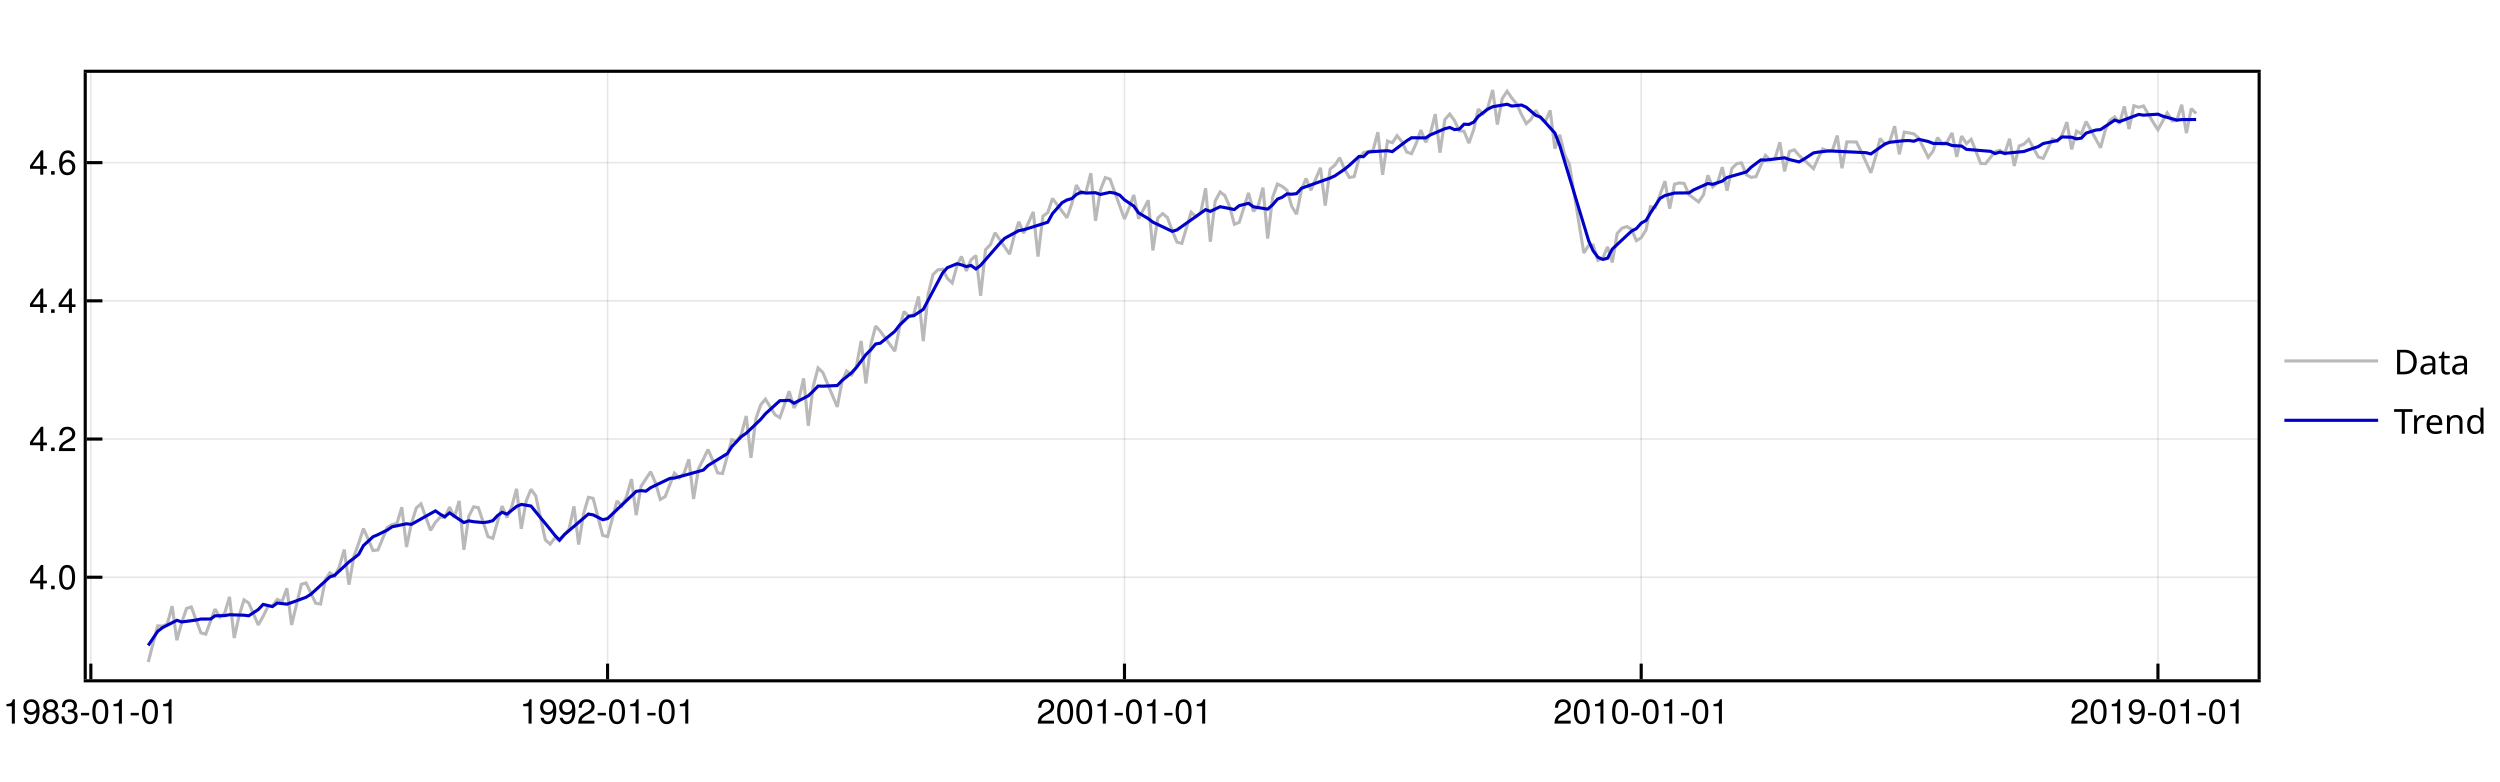
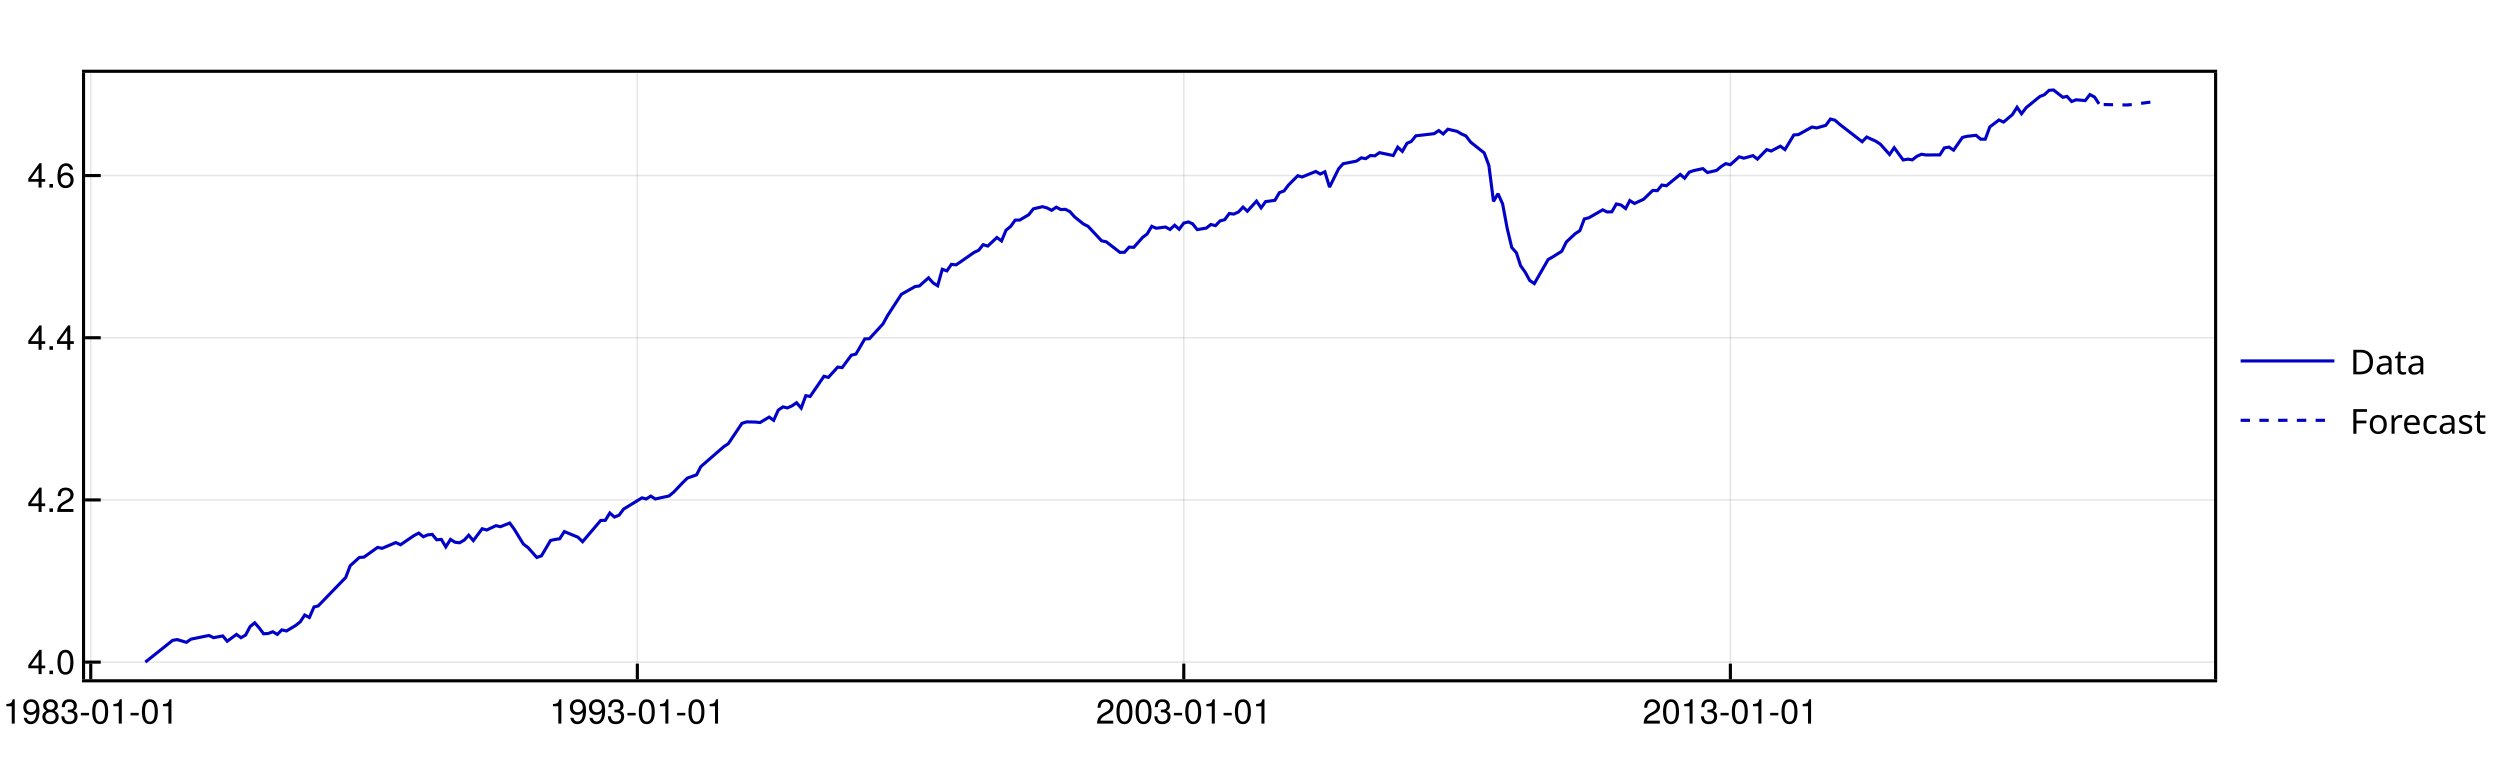
<svg xmlns="http://www.w3.org/2000/svg" class="main-svg" width="800" height="250" viewBox="0 0 800 250">
  <rect x="0" y="0" width="800" height="250" style="fill: rgb(255, 255, 255); fill-opacity: 1;" />
-   <defs id="defs-e26dd5">
+   <defs id="defs-2e1368">
    <g class="clips">
-       <clipPath id="clipe26dd5xyplot" class="plotclip">
-         <rect width="694.654" height="194.052" />
+       <clipPath id="clip2e1368xyplot" class="plotclip">
+         <rect width="681.259" height="194.052" />
      </clipPath>
-       <clipPath class="axesclip" id="clipe26dd5x">
-         <rect x="27.773" y="0" width="694.654" height="250" />
+       <clipPath class="axesclip" id="clip2e1368x">
+         <rect x="27.237" y="0" width="681.259" height="250" />
      </clipPath>
-       <clipPath class="axesclip" id="clipe26dd5y">
+       <clipPath class="axesclip" id="clip2e1368y">
        <rect x="0" y="23.307" width="800" height="194.052" />
      </clipPath>
-       <clipPath class="axesclip" id="clipe26dd5xy">
-         <rect x="27.773" y="23.307" width="694.654" height="194.052" />
+       <clipPath class="axesclip" id="clip2e1368xy">
+         <rect x="27.237" y="23.307" width="681.259" height="194.052" />
      </clipPath>
    </g>
    <g class="gradients" />
  </defs>
  <g class="bglayer" />
  <g class="layer-below">
    <g class="imagelayer" />
    <g class="shapelayer" />
  </g>
  <g class="cartesianlayer">
    <g class="subplot xy">
      <g class="layer-subplot">
        <g class="shapelayer" />
        <g class="imagelayer" />
      </g>
      <g class="gridlayer">
        <g class="x">
-           <path class="xgrid crisp" transform="translate(29.07283,0)" d="M0,23.307v194.052" style="stroke: rgb(0, 0, 0); stroke-opacity: 0.1; stroke-width: 0.5px;" />
-           <path class="xgrid crisp" transform="translate(194.4228,0)" d="M0,23.307v194.052" style="stroke: rgb(0, 0, 0); stroke-opacity: 0.1; stroke-width: 0.5px;" />
-           <path class="xgrid crisp" transform="translate(359.8328,0)" d="M0,23.307v194.052" style="stroke: rgb(0, 0, 0); stroke-opacity: 0.1; stroke-width: 0.5px;" />
-           <path class="xgrid crisp" transform="translate(525.1828,0)" d="M0,23.307v194.052" style="stroke: rgb(0, 0, 0); stroke-opacity: 0.1; stroke-width: 0.5px;" />
-           <path class="xgrid crisp" transform="translate(690.5428,0)" d="M0,23.307v194.052" style="stroke: rgb(0, 0, 0); stroke-opacity: 0.1; stroke-width: 0.5px;" />
+           <path class="xgrid crisp" transform="translate(29.03727,0)" d="M0,23.307v194.052" style="stroke: rgb(0, 0, 0); stroke-opacity: 0.1; stroke-width: 0.5px;" />
+           <path class="xgrid crisp" transform="translate(203.9473,0)" d="M0,23.307v194.052" style="stroke: rgb(0, 0, 0); stroke-opacity: 0.1; stroke-width: 0.5px;" />
+           <path class="xgrid crisp" transform="translate(378.8073,0)" d="M0,23.307v194.052" style="stroke: rgb(0, 0, 0); stroke-opacity: 0.1; stroke-width: 0.5px;" />
+           <path class="xgrid crisp" transform="translate(553.7173,0)" d="M0,23.307v194.052" style="stroke: rgb(0, 0, 0); stroke-opacity: 0.1; stroke-width: 0.5px;" />
        </g>
        <g class="y">
-           <path class="ygrid crisp" transform="translate(0,184.7171)" d="M27.773,0h694.654" style="stroke: rgb(0, 0, 0); stroke-opacity: 0.1; stroke-width: 0.5px;" />
-           <path class="ygrid crisp" transform="translate(0,140.4971)" d="M27.773,0h694.654" style="stroke: rgb(0, 0, 0); stroke-opacity: 0.1; stroke-width: 0.5px;" />
-           <path class="ygrid crisp" transform="translate(0,96.26709)" d="M27.773,0h694.654" style="stroke: rgb(0, 0, 0); stroke-opacity: 0.1; stroke-width: 0.5px;" />
-           <path class="ygrid crisp" transform="translate(0,52.04709)" d="M27.773,0h694.654" style="stroke: rgb(0, 0, 0); stroke-opacity: 0.1; stroke-width: 0.5px;" />
+           <path class="ygrid crisp" transform="translate(0,211.8771)" d="M27.237,0h681.259" style="stroke: rgb(0, 0, 0); stroke-opacity: 0.1; stroke-width: 0.5px;" />
+           <path class="ygrid crisp" transform="translate(0,159.9771)" d="M27.237,0h681.259" style="stroke: rgb(0, 0, 0); stroke-opacity: 0.1; stroke-width: 0.5px;" />
+           <path class="ygrid crisp" transform="translate(0,108.0771)" d="M27.237,0h681.259" style="stroke: rgb(0, 0, 0); stroke-opacity: 0.1; stroke-width: 0.5px;" />
+           <path class="ygrid crisp" transform="translate(0,56.17709)" d="M27.237,0h681.259" style="stroke: rgb(0, 0, 0); stroke-opacity: 0.1; stroke-width: 0.5px;" />
        </g>
      </g>
      <g class="zerolinelayer" />
      <path class="xlines-below" />
      <path class="ylines-below" />
      <g class="overlines-below" />
      <g class="xaxislayer-below" />
      <g class="yaxislayer-below" />
      <g class="overaxes-below" />
-       <g class="plot" transform="translate(27.77283, 23.30709)" clip-path="url('#clipe26dd5xyplot')">
+       <g class="plot" transform="translate(27.23727, 23.30709)" clip-path="url('#clip2e1368xyplot')">
        <g class="scatterlayer mlayer">
-           <g class="trace scatter tracea3b37a" style="stroke-miterlimit: 2; opacity: 1;">
+           <g class="trace scatter traceaf683e" style="stroke-miterlimit: 2; opacity: 1;">
            <g class="fills" />
            <g class="errorbars" />
            <g class="lines">
-               <path class="js-line" d="M19.66,188.56L22.68,176.96L24.24,177.05L25.75,176.37L27.31,170.66L28.82,181.56L30.38,175.89L31.93,171.39L33.44,170.91L36.51,179.2L38.07,179.62L41.04,171.61L42.6,174.17L44.11,172.98L45.67,167.71L47.18,180.85L48.74,173.75L50.3,168.66L51.81,169.63L54.87,176.66L56.43,173.91L57.99,170.69L59.4,170.62L60.96,168.49L62.47,169.23L64.03,164.93L65.54,176.68L68.66,163.66L70.17,163.24L73.24,169.72L74.8,170.01L76.35,162.19L77.76,160.01L79.32,161.05L80.83,158.02L82.39,152.56L83.9,163.79L85.46,154.8L87.02,150.47L88.53,145.84L90.09,149.34L91.6,152.87L93.16,152.68L96.18,145.44L97.73,144.57L99.24,144.21L100.8,139.02L102.31,151.73L103.87,144.26L105.43,139.27L106.94,137.92L110.01,146.41L111.57,143.85L113.13,142.13L114.54,142.3L116.1,138.96L117.61,142.32L119.16,136.97L120.67,152.65L122.23,141.9L123.79,138.88L125.3,139.15L126.86,143.8L128.37,148.4L129.93,148.97L132.9,138.64L134.46,142.34L135.97,138.85L137.53,133.11L139.04,145.91L140.6,137.02L142.15,133.27L143.66,135.35L146.73,149.44L148.29,150.81L149.85,148.77L151.26,149.76L154.33,145.97L155.89,138.72L157.4,150.96L158.96,141.11L160.52,135.83L162.03,136.16L165.09,148.01L166.65,148.41L169.67,136.99L171.23,138.67L172.74,135.51L174.3,130.01L175.81,141.54L177.37,132.28L180.44,127.65L182,131.26L183.51,136.52L185.07,135.63L188.03,128.09L189.59,129.62L191.1,128.18L192.66,123.67L194.17,136.37L195.73,126.76L198.8,120.53L200.36,124.08L201.87,128.02L203.43,128.21L206.4,117.39L207.95,117.96L209.46,115.58L211.02,109.82L212.53,123.23L214.09,110.74L215.65,106.23L217.16,104.42L220.23,109.4L221.79,110.34L224.76,101.89L226.32,107.23L227.83,104.66L229.39,97.78L230.89,112.94L232.45,100.32L234.01,94.44L235.52,95.87L240.15,106.9L241.71,98.58L243.17,95.43L244.73,96.65L246.24,94.11L247.8,85.8L249.31,99.41L250.87,87.1L252.43,81.04L253.93,82.68L258.56,89.08L260.12,81.25L261.53,76.37L263.09,78.04L264.6,77.27L266.16,71.56L267.67,85.86L269.23,70.83L270.79,64.55L272.3,63.06L273.86,62.85L275.36,65.75L276.92,67.24L278.48,61.7L279.89,58.76L281.45,63.39L282.96,59.83L284.52,58.46L286.03,71.33L287.59,56.59L289.15,54.99L290.66,51.17L295.29,58.03L296.85,51.9L298.25,47.65L299.81,51.31L302.88,44.5L304.39,58.8L305.95,45.88L307.51,44.71L309.02,40.21L310.58,42.29L313.65,46.37L315.21,41.93L316.67,35.91L318.23,38.64L319.73,38.19L321.29,32.12L322.8,47.36L324.36,37.5L325.92,33.52L327.43,34.01L332.06,46.78L333.62,42.98L335.03,39.08L336.59,46.7L339.66,40.79L341.16,56.83L342.72,46.47L344.28,45.04L345.79,46.31L347.35,50.49L348.86,54.18L350.42,54.55L353.39,44.6L354.95,46.05L356.46,44.72L358.02,36.93L359.53,54.04L361.09,41.01L362.65,38.12L364.15,39.23L365.71,42.76L367.22,48.46L368.78,47.83L370.34,42.93L371.75,38.41L373.31,44.33L374.82,42.71L376.38,36.74L377.89,53.04L379.45,39.89L381.01,35.57L382.52,36.33L384.08,37.59L385.58,42.74L387.14,45.24L388.7,37.39L390.16,33.8L391.72,37.55L394.79,30.37L396.3,42.48L397.86,30.84L399.42,29.49L400.93,27.17L402.49,30.84L404,33.49L405.56,33.21L407.12,27.4L408.52,25.55L411.59,24.82L413.15,18.99L414.66,32.64L416.22,21.82L417.78,22.38L419.29,20.12L420.85,22.02L422.36,25.33L423.92,25.87L425.48,22.4L426.89,18.32L428.45,22.22L429.95,19.32L431.51,13.2L433.02,25.54L434.58,14.96L436.14,13.18L437.65,15.25L439.21,18.56L440.72,18.68L442.28,22.5L443.84,18.08L445.25,11.61L446.81,13.08L448.32,11.19L449.88,5.49L451.38,16.55L452.94,8.25L454.5,5.9L456.01,8.07L457.57,9.95L459.08,13.31L460.64,16.24L462.2,14.83L463.66,11.99L465.22,14.52L466.73,15.67L468.29,12.02L469.8,24.26L471.36,19.82L472.92,26.25L474.42,29.24L479.05,57.66L480.61,55.18L482.02,55.1L483.58,59.97L485.09,59.33L486.65,55.7L488.16,60.68L489.72,51.42L491.28,49.71L492.79,49.18L494.35,50.08L495.86,53.71L497.41,52.79L498.97,50.23L500.38,42.83L501.94,43.11L505.01,34.66L506.52,43.47L508.08,35.62L509.64,35.23L511.15,35.38L512.71,38.98L515.78,41.32L517.34,39.04L518.74,32.79L520.3,36.5L521.81,35.24L523.37,30.19L524.88,37.72L526.44,30.59L528,29.05L529.51,28.82L531.07,32.62L532.58,33.44L534.14,33.22L535.7,29.63L537.16,26.43L538.72,27.9L540.22,27.44L541.78,22.22L543.29,31.53L544.85,25.17L546.41,24.64L547.92,26.4L552.55,30.66L554.11,27.15L555.52,24.34L557.08,24.96L558.59,24.82L560.15,20.08L561.66,30.53L563.21,22.09L566.28,22.12L567.84,25.22L570.91,31.99L572.47,26.72L573.88,21L575.44,22.98L576.95,21.96L578.51,17.07L580.02,26.07L581.58,18.96L584.65,19.52L586.2,20.87L589.27,27.05L590.83,25L592.24,20.7L593.8,22.73L595.31,22.15L596.87,19.23L598.38,26.87L599.94,20.26L601.5,22.65L603.01,21.29L606.08,29.03L607.63,29.05L610.65,25.2L612.21,24.76L613.72,25.83L615.28,21.1L616.79,29.81L618.35,23.4L619.91,22.81L621.42,21.31L624.49,26.93L626.05,27.38L629.01,21.19L630.57,21.92L632.08,19.89L633.64,15.77L635.15,24.5L636.71,18.65L638.27,19.49L639.78,15.59L644.41,23.97L645.97,18.12L647.38,15.23L648.94,14.1L650.45,16.26L652,10.73L653.51,17.99L655.07,10.52L656.63,11.03L658.14,10.59L661.21,15.78L662.77,18.22L665.74,12.83L667.3,15.38L668.81,15.26L670.37,10.2L671.88,19.3L673.43,11.42L674.99,13.01" style="vector-effect: non-scaling-stroke; fill: none; stroke: rgb(185, 185, 185); stroke-opacity: 1; stroke-width: 1px; opacity: 1;" />
+               <path class="js-line" d="M19.28,188.56L28,181.61L29.48,181.36L32.4,182.24L33.88,181.22L39.63,180.04L41.11,180.75L44.04,180.19L45.47,181.89L48.44,179.7L49.88,180.77L51.36,179.9L52.8,177.19L54.28,175.99L55.77,177.7L57.11,179.5L58.59,179.41L60.03,178.85L61.51,179.7L62.95,178.25L64.43,178.6L67.35,176.86L68.84,175.68L70.27,173.5L71.76,174.3L73.24,170.93L74.58,170.59L83.39,161.48L84.83,157.72L87.75,155.08L89.23,154.97L93.59,151.86L95.03,152.16L99.43,150.31L100.92,151.02L105.27,148.06L106.76,147.28L108.24,148.46L109.58,147.87L111.07,147.7L112.5,149.42L113.99,149.3L115.42,151.69L116.91,149.31L118.39,150.21L119.83,150.38L121.31,149.53L122.75,147.96L124.23,149.69L127.06,145.89L128.54,146.29L131.46,144.9L132.9,145.24L135.87,144.06L137.31,146.02L140.23,150.77L141.71,151.9L144.54,155.08L146.02,154.57L148.94,149.63L150.38,149.32L151.86,149.1L153.35,146.8L157.7,148.59L159.19,150.04L164.98,143.24L166.46,143.2L167.9,140.86L169.39,142.15L170.87,141.54L172.31,139.6L178.2,136L179.54,136.36L181.02,135.45L182.46,136.36L186.86,135.4L188.35,134.16L191.27,131.1L192.7,129.69L195.67,128.63L197.01,126.03L204.34,119.65L205.82,118.67L210.18,112.17L211.66,111.7L214.49,111.75L215.97,111.91L218.89,110.16L220.33,111.19L221.81,107.93L223.3,106.9L224.74,107.22L226.22,106.56L227.66,105.57L229.14,107.28L230.62,103.31L232.01,103.55L236.42,97.11L237.85,97.45L240.82,94.17L242.26,94.32L245.18,90.36L246.66,89.99L249.49,85.14L250.97,85.08L255.33,80.33L256.81,77.63L261.22,70.85L262.66,70.05L265.62,68.38L266.97,68.2L269.89,65.6L271.37,67.23L272.81,68.14L274.29,62.86L275.78,63.37L277.21,61.28L278.7,61.45L280.13,60.48L284.44,57.48L285.93,56.78L287.36,55L288.85,55.43L291.77,52.7L293.25,53.8L294.69,50.36L296.17,49.14L297.61,47.14L299.09,47.1L301.97,45.39L303.45,43.52L306.37,42.83L307.81,43.23L309.29,43.99L310.78,42.99L312.21,43.75L313.7,43.68L315.13,44.41L316.62,46.08L319.44,48.36L320.93,49.11L325.28,53.75L326.77,54.07L331.17,57.47L332.61,57.41L334.09,55.77L335.58,55.84L338.4,52.66L339.84,51.57L341.32,49.11L342.76,49.73L345.73,49.34L347.17,50.12L348.65,48.77L350.09,50.05L351.57,48.08L353.05,47.71L354.39,48.31L355.88,50.17L358.8,49.67L360.24,48.53L361.72,48.9L363.2,47.37L364.64,47.01L366.13,45.02L367.56,45.2L369.05,44.54L370.53,42.97L371.92,44.27L374.84,41.05L376.32,43.2L377.76,41.2L379.24,41.01L380.73,40.79L382.17,38.34L383.65,37.79L385.09,35.89L388.05,32.92L389.4,33.33L393.8,31.56L395.24,32.38L396.72,31.67L398.21,36.56L401.13,30.69L402.56,29.09L406.87,28.24L408.36,27.2L409.79,27.46L411.28,26.46L412.71,26.56L414.2,25.54L418.6,26.46L420.04,23.78L421.52,25.13L423.01,22.53L424.35,21.97L425.83,20.15L431.67,19.47L433.16,18.47L434.59,19.56L436.08,18.04L439,18.71L440.48,19.58L441.87,20.2L443.36,22.17L447.71,25.62L449.2,29.62L450.68,41.13L452.12,38.67L453.6,41.95L455.04,49.65L456.52,55.89L458.01,57.57L459.35,61.72L460.83,63.8L462.27,66.43L463.75,67.44L468.16,59.75L469.59,58.93L472.52,57.1L474,54.11L476.82,51.48L478.31,50.51L479.75,46.75L481.23,46.37L485.63,43.84L487.07,44.53L488.56,44.46L489.99,41.96L491.48,42.29L492.96,43.43L494.3,40.87L495.79,41.8L498.71,40.46L500.14,39.08L501.63,37.63L503.11,37.7L504.55,35.91L506.03,36.12L510.44,32.51L511.83,33.72L513.31,31.78L514.75,31.29L517.67,30.65L519.15,31.9L522.07,31.22L523.56,29.97L524.99,29.06L526.48,29.4L529.3,26.87L530.79,27.31L533.71,26.5L535.14,27.61L538.11,24.57L539.55,25.02L542.47,23.47L543.95,24.56L546.78,19.88L548.26,19.76L552.62,17.34L554.1,17.63L557.02,16.8L558.51,14.78L559.95,15.16L561.43,16.45L568.66,22.05L570.1,20.54L573.06,21.9L574.5,22.85L577.42,26.13L578.91,23.97L581.78,27.88L583.26,27.62L584.7,27.84L586.18,26.7L587.62,26.05L589.1,26.28L593.51,26.26L594.95,24.03L596.43,23.76L597.91,24.74L600.74,20.67L602.18,20.32L605.1,19.99L606.58,21.23L608.06,21.22L609.5,17.31L612.42,15.09L613.91,15.75L616.73,13.36L618.22,11.02L619.65,13.09L621.14,11.14L625.54,7.56L626.98,6.99L628.46,5.6L629.9,5.49L632.87,7.82L634.21,7.54L635.69,9.18L637.13,8.62L640.05,8.88L641.53,6.96L643.02,7.75L644.45,9.94" style="vector-effect: non-scaling-stroke; fill: none; stroke: rgb(0, 0, 200); stroke-opacity: 1; stroke-width: 1px; opacity: 1;" />
            </g>
            <g class="points" />
            <g class="text" />
          </g>
-           <g class="trace scatter trace1d798f" style="stroke-miterlimit: 2; opacity: 1;">
+           <g class="trace scatter trace048024" style="stroke-miterlimit: 2; opacity: 1;">
            <g class="fills" />
            <g class="errorbars" />
            <g class="lines">
-               <path class="js-line" d="M19.66,183.23L22.68,178.73L24.24,177.52L28.82,175.2L30.38,175.71L35,175.1L36.51,174.78L39.63,174.77L41.04,173.75L44.11,173.69L45.67,173.41L50.3,173.56L51.81,173.74L54.87,171.75L56.43,170.1L59.4,170.8L60.96,169.66L64.03,170.02L65.54,169.51L70.17,167.81L71.73,166.83L77.76,161.32L79.32,160.78L83.9,156.5L85.46,155.33L87.02,154.08L88.53,151.29L91.6,148.45L93.16,147.79L96.18,146.29L97.73,145.26L102.31,144.3L103.87,144.49L111.57,140.17L113.13,141.27L114.54,142.04L116.1,140.82L119.16,142.9L120.67,143.91L122.23,143.36L123.79,143.64L126.86,143.91L128.37,143.73L129.93,143.3L131.49,141.64L132.9,140.63L134.46,141.21L137.53,138.75L139.04,138.11L142.15,138.62L143.66,140.48L148.29,146.1L149.85,148.07L151.26,149.5L152.82,147.76L160.52,141.19L162.03,141.45L165.09,143L166.65,142.64L175.81,133.92L177.37,133.7L178.93,133.86L180.44,132.74L186.63,129.76L188.03,129.68L197.29,127.11L198.8,125.65L204.99,121.84L206.4,119.64L209.46,116.4L211.02,115.33L215.65,110.9L217.16,109.11L221.79,104.91L223.35,104.88L224.76,104.76L226.32,105.71L230.89,103.35L232.45,101.86L234.01,100.24L235.52,100.27L240.15,100.06L241.71,98.42L244.73,95.98L246.24,94.34L249.31,90.18L250.87,88.64L252.43,86.77L253.93,86.51L258.56,82.72L260.12,80.7L263.09,77.87L264.6,77.73L267.67,75.7L269.23,72.76L273.86,64.07L275.36,62.36L278.48,61.09L279.89,61.44L281.45,62L282.96,61.64L284.52,62.75L286.03,61.59L292.22,54.49L293.73,52.94L298.25,50.49L299.81,50.22L307.51,47.8L309.02,45.06L312.09,41.56L313.65,40.67L315.21,40.24L316.67,38.94L318.23,38.17L319.73,38.47L322.8,38.36L324.36,38.91L327.43,38.24L328.99,38.51L330.5,39.11L332.06,40.64L335.03,42.64L336.59,44.82L339.66,46.65L341.16,47.79L347.35,50.73L348.86,50.26L358.02,43.78L359.53,44.34L362.65,42.85L364.15,43.12L367.22,43.75L368.78,42.5L371.75,41.76L373.31,42.87L377.89,43.61L379.45,42.24L381.01,40.41L382.52,39.81L384.08,38.73L385.58,38.84L387.14,38.65L388.7,36.93L397.86,33.67L399.42,32.95L402.49,30.85L404,29.61L407.12,26.75L408.52,26.83L410.08,25.37L411.59,25.2L416.22,24.92L417.78,25.21L422.36,21.76L423.92,20.77L428.45,20.82L429.95,19.86L434.58,17.88L436.14,17.48L437.65,18.16L439.21,18.01L440.72,16.44L442.28,16.51L443.84,15.76L445.25,13.95L448.32,11.62L449.88,10.84L454.5,10.06L456.01,10.63L459.08,10.3L460.64,11L463.66,13.59L465.22,14.19L469.8,19.29L471.36,23.27L480.61,53.75L482.02,56.94L483.58,59.02L485.09,59.7L486.65,59.32L488.16,56.4L492.79,52.06L494.35,50.63L495.86,49.85L497.41,48.1L498.97,47.22L500.38,44.83L503.45,40.16L505.01,39.27L508.08,38.46L509.64,38.45L512.71,38.41L514.22,37.44L518.74,35.42L520.3,35.68L523.37,34.64L524.88,33.5L531.07,31.72L532.58,30.2L535.7,27.87L537.16,27.92L543.29,27.19L544.85,27.75L547.92,28.5L549.48,27.62L552.55,25.62L554.11,25.36L557.08,25.02L558.59,25.03L569.35,25.55L570.91,25.95L575.44,22.74L576.95,22.22L581.58,21.71L583.14,21.66L584.65,21.89L586.2,21.27L589.27,21.97L590.83,22.58L595.31,22.67L596.87,23.26L599.94,23.43L601.5,24.49L609.19,25.12L610.65,25.83L612.21,25.37L613.72,25.77L619.91,25.16L621.42,24.62L624.49,23.6L626.05,22.62L630.57,21.67L632.08,20.52L635.15,20.6L636.71,21.13L638.27,20.89L639.78,19.29L642.85,18.32L644.41,18.15L648.94,15.13L650.45,15.61L656.63,13.31L658.14,13.55L662.77,13.23L664.33,13.87L668.81,15.12L670.37,14.95L674.99,14.94" style="vector-effect: non-scaling-stroke; fill: none; stroke: rgb(0, 0, 200); stroke-opacity: 1; stroke-width: 1px; opacity: 1;" />
+               <path class="js-line" d="M645.94,10.14L653.22,10.29L654.65,10.18L661.98,9.23" style="vector-effect: non-scaling-stroke; fill: none; stroke: rgb(0, 0, 200); stroke-opacity: 1; stroke-width: 1px; opacity: 1; stroke-dasharray: 3px, 3px;" />
            </g>
            <g class="points" />
            <g class="text" />
          </g>
        </g>
      </g>
      <g class="overplot" />
-       <path class="xlines-above crisp" d="M26.773,217.86H723.427M26.773,22.807H723.427" style="fill: none; stroke-width: 1px; stroke: rgb(0, 0, 0); stroke-opacity: 1;" />
-       <path class="ylines-above crisp" d="M27.273,23.307V217.36M722.927,23.307V217.36" style="fill: none; stroke-width: 1px; stroke: rgb(0, 0, 0); stroke-opacity: 1;" />
+       <path class="xlines-above crisp" d="M26.237,217.86H709.496M26.237,22.807H709.496" style="fill: none; stroke-width: 1px; stroke: rgb(0, 0, 0); stroke-opacity: 1;" />
+       <path class="ylines-above crisp" d="M26.737,23.307V217.36M708.996,23.307V217.36" style="fill: none; stroke-width: 1px; stroke: rgb(0, 0, 0); stroke-opacity: 1;" />
      <g class="overlines-above" />
      <g class="xaxislayer-above">
-         <path class="xtick ticks crisp" d="M0,217.36v-5" transform="translate(29.07283,0)" style="stroke: rgb(0, 0, 0); stroke-opacity: 1; stroke-width: 1px;" />
-         <path class="xtick ticks crisp" d="M0,217.36v-5" transform="translate(194.4228,0)" style="stroke: rgb(0, 0, 0); stroke-opacity: 1; stroke-width: 1px;" />
-         <path class="xtick ticks crisp" d="M0,217.36v-5" transform="translate(359.8328,0)" style="stroke: rgb(0, 0, 0); stroke-opacity: 1; stroke-width: 1px;" />
-         <path class="xtick ticks crisp" d="M0,217.36v-5" transform="translate(525.1828,0)" style="stroke: rgb(0, 0, 0); stroke-opacity: 1; stroke-width: 1px;" />
-         <path class="xtick ticks crisp" d="M0,217.36v-5" transform="translate(690.5428,0)" style="stroke: rgb(0, 0, 0); stroke-opacity: 1; stroke-width: 1px;" />
+         <path class="xtick ticks crisp" d="M0,217.36v-5" transform="translate(29.03727,0)" style="stroke: rgb(0, 0, 0); stroke-opacity: 1; stroke-width: 1px;" />
+         <path class="xtick ticks crisp" d="M0,217.36v-5" transform="translate(203.9473,0)" style="stroke: rgb(0, 0, 0); stroke-opacity: 1; stroke-width: 1px;" />
+         <path class="xtick ticks crisp" d="M0,217.36v-5" transform="translate(378.8073,0)" style="stroke: rgb(0, 0, 0); stroke-opacity: 1; stroke-width: 1px;" />
+         <path class="xtick ticks crisp" d="M0,217.36v-5" transform="translate(553.7173,0)" style="stroke: rgb(0, 0, 0); stroke-opacity: 1; stroke-width: 1px;" />
        <g class="xtick">
-           <text text-anchor="middle" x="0" y="231.56" transform="translate(29.07283,0)" style="font-family: 'Helvetica Neue'; font-size: 11px; fill: rgb(0, 0, 0); fill-opacity: 1; white-space: pre;">1983-01-01</text>
+           <text text-anchor="middle" x="0" y="231.56" transform="translate(29.03727,0)" style="font-family: 'Helvetica Neue'; font-size: 11px; fill: rgb(0, 0, 0); fill-opacity: 1; white-space: pre;">1983-01-01</text>
        </g>
        <g class="xtick">
-           <text text-anchor="middle" x="0" y="231.56" transform="translate(194.4228,0)" style="font-family: 'Helvetica Neue'; font-size: 11px; fill: rgb(0, 0, 0); fill-opacity: 1; white-space: pre;">1992-01-01</text>
+           <text text-anchor="middle" x="0" y="231.56" transform="translate(203.9473,0)" style="font-family: 'Helvetica Neue'; font-size: 11px; fill: rgb(0, 0, 0); fill-opacity: 1; white-space: pre;">1993-01-01</text>
        </g>
        <g class="xtick">
-           <text text-anchor="middle" x="0" y="231.56" transform="translate(359.8328,0)" style="font-family: 'Helvetica Neue'; font-size: 11px; fill: rgb(0, 0, 0); fill-opacity: 1; white-space: pre;">2001-01-01</text>
+           <text text-anchor="middle" x="0" y="231.56" transform="translate(378.8073,0)" style="font-family: 'Helvetica Neue'; font-size: 11px; fill: rgb(0, 0, 0); fill-opacity: 1; white-space: pre;">2003-01-01</text>
        </g>
        <g class="xtick">
-           <text text-anchor="middle" x="0" y="231.56" transform="translate(525.1828,0)" style="font-family: 'Helvetica Neue'; font-size: 11px; fill: rgb(0, 0, 0); fill-opacity: 1; white-space: pre;">2010-01-01</text>
-         </g>
-         <g class="xtick">
-           <text text-anchor="middle" x="0" y="231.56" transform="translate(690.5428,0)" style="font-family: 'Helvetica Neue'; font-size: 11px; fill: rgb(0, 0, 0); fill-opacity: 1; white-space: pre;">2019-01-01</text>
+           <text text-anchor="middle" x="0" y="231.56" transform="translate(553.7173,0)" style="font-family: 'Helvetica Neue'; font-size: 11px; fill: rgb(0, 0, 0); fill-opacity: 1; white-space: pre;">2013-01-01</text>
        </g>
      </g>
      <g class="yaxislayer-above">
-         <path class="ytick ticks crisp" d="M27.773,0h5" transform="translate(0,184.7171)" style="stroke: rgb(0, 0, 0); stroke-opacity: 1; stroke-width: 1px;" />
-         <path class="ytick ticks crisp" d="M27.773,0h5" transform="translate(0,140.4971)" style="stroke: rgb(0, 0, 0); stroke-opacity: 1; stroke-width: 1px;" />
-         <path class="ytick ticks crisp" d="M27.773,0h5" transform="translate(0,96.26709)" style="stroke: rgb(0, 0, 0); stroke-opacity: 1; stroke-width: 1px;" />
-         <path class="ytick ticks crisp" d="M27.773,0h5" transform="translate(0,52.04709)" style="stroke: rgb(0, 0, 0); stroke-opacity: 1; stroke-width: 1px;" />
+         <path class="ytick ticks crisp" d="M27.237,0h5" transform="translate(0,211.8771)" style="stroke: rgb(0, 0, 0); stroke-opacity: 1; stroke-width: 1px;" />
+         <path class="ytick ticks crisp" d="M27.237,0h5" transform="translate(0,159.9771)" style="stroke: rgb(0, 0, 0); stroke-opacity: 1; stroke-width: 1px;" />
+         <path class="ytick ticks crisp" d="M27.237,0h5" transform="translate(0,108.0771)" style="stroke: rgb(0, 0, 0); stroke-opacity: 1; stroke-width: 1px;" />
+         <path class="ytick ticks crisp" d="M27.237,0h5" transform="translate(0,56.17709)" style="stroke: rgb(0, 0, 0); stroke-opacity: 1; stroke-width: 1px;" />
        <g class="ytick">
-           <text text-anchor="end" x="24.573" y="3.85" transform="translate(0,184.7171)" style="font-family: 'Helvetica Neue'; font-size: 11px; fill: rgb(0, 0, 0); fill-opacity: 1; white-space: pre;">4.0</text>
+           <text text-anchor="end" x="24.037" y="3.85" transform="translate(0,211.8771)" style="font-family: 'Helvetica Neue'; font-size: 11px; fill: rgb(0, 0, 0); fill-opacity: 1; white-space: pre;">4.0</text>
        </g>
        <g class="ytick">
-           <text text-anchor="end" x="24.573" y="3.85" transform="translate(0,140.4971)" style="font-family: 'Helvetica Neue'; font-size: 11px; fill: rgb(0, 0, 0); fill-opacity: 1; white-space: pre;">4.2</text>
+           <text text-anchor="end" x="24.037" y="3.85" transform="translate(0,159.9771)" style="font-family: 'Helvetica Neue'; font-size: 11px; fill: rgb(0, 0, 0); fill-opacity: 1; white-space: pre;">4.2</text>
        </g>
        <g class="ytick">
-           <text text-anchor="end" x="24.573" y="3.85" transform="translate(0,96.26709)" style="font-family: 'Helvetica Neue'; font-size: 11px; fill: rgb(0, 0, 0); fill-opacity: 1; white-space: pre;">4.4</text>
+           <text text-anchor="end" x="24.037" y="3.85" transform="translate(0,108.0771)" style="font-family: 'Helvetica Neue'; font-size: 11px; fill: rgb(0, 0, 0); fill-opacity: 1; white-space: pre;">4.4</text>
        </g>
        <g class="ytick">
-           <text text-anchor="end" x="24.573" y="3.85" transform="translate(0,52.04709)" style="font-family: 'Helvetica Neue'; font-size: 11px; fill: rgb(0, 0, 0); fill-opacity: 1; white-space: pre;">4.6</text>
+           <text text-anchor="end" x="24.037" y="3.85" transform="translate(0,56.17709)" style="font-family: 'Helvetica Neue'; font-size: 11px; fill: rgb(0, 0, 0); fill-opacity: 1; white-space: pre;">4.6</text>
        </g>
      </g>
      <g class="overaxes-above" />
    </g>
  </g>
  <g class="polarlayer" />
  <g class="ternarylayer" />
  <g class="geolayer" />
  <g class="funnelarealayer" />
  <g class="pielayer" />
  <g class="treemaplayer" />
  <g class="sunburstlayer" />
  <g class="glimages" />
-   <defs id="topdefs-e26dd5">
+   <defs id="topdefs-2e1368">
    <g class="clips" />
-     <clipPath id="legende26dd5">
-       <rect width="74" height="48" x="0" y="0" />
+     <clipPath id="legend2e1368">
+       <rect width="88" height="48" x="0" y="0" />
    </clipPath>
  </defs>
  <g class="layer-above">
    <g class="imagelayer" />
    <g class="shapelayer" />
  </g>
  <g class="infolayer">
-     <g class="legend" pointer-events="all" transform="translate(726, 101)">
-       <rect class="bg" shape-rendering="crispEdges" width="74" height="48" x="0" y="0" style="stroke: rgb(0, 0, 0); stroke-opacity: 1; fill: rgb(255, 255, 255); fill-opacity: 1; stroke-width: 0px;" />
-       <g class="scrollbox" transform="translate(0, 0)" clip-path="url('#legende26dd5')">
+     <g class="legend" pointer-events="all" transform="translate(712, 101)">
+       <rect class="bg" shape-rendering="crispEdges" style="stroke: rgb(0, 0, 0); stroke-opacity: 1; fill: rgb(255, 255, 255); fill-opacity: 1; stroke-width: 0px;" width="88" height="48" x="0" y="0" />
+       <g class="scrollbox" transform="translate(0, 0)" clip-path="url('#legend2e1368')">
        <g class="groups" transform="translate(0, 0)">
          <g class="traces" transform="translate(0, 14.5)" style="opacity: 1;">
            <text class="legendtext user-select-none" text-anchor="start" x="40" y="4.29" style="font-family: sans-serif; font-size: 11px; fill: rgb(0, 0, 0); fill-opacity: 1; white-space: pre;">Data</text>
-             <g class="layers" style="opacity: 1;">
-               <g class="legendfill" />
-               <g class="legendlines">
-                 <path class="js-line" d="M5,0h30" style="fill: none; stroke: rgb(185, 185, 185); stroke-opacity: 1; stroke-width: 1px;" />
-               </g>
-               <g class="legendsymbols">
-                 <g class="legendpoints" />
-               </g>
-             </g>
-             <rect class="legendtoggle" pointer-events="all" x="0" y="-9.5" width="68.312" height="19" style="cursor: pointer; fill: rgb(0, 0, 0); fill-opacity: 0;" />
-           </g>
-         </g>
-         <g class="groups" transform="translate(0, 0)">
-           <g class="traces" transform="translate(0, 33.5)" style="opacity: 1;">
-             <text class="legendtext user-select-none" text-anchor="start" x="40" y="4.29" style="font-family: sans-serif; font-size: 11px; fill: rgb(0, 0, 0); fill-opacity: 1; white-space: pre;">Trend</text>
            <g class="layers" style="opacity: 1;">
              <g class="legendfill" />
              <g class="legendlines">
                <path class="js-line" d="M5,0h30" style="fill: none; stroke: rgb(0, 0, 200); stroke-opacity: 1; stroke-width: 1px;" />
              </g>
              <g class="legendsymbols">
                <g class="legendpoints" />
              </g>
            </g>
-             <rect class="legendtoggle" pointer-events="all" x="0" y="-9.5" width="68.312" height="19" style="cursor: pointer; fill: rgb(0, 0, 0); fill-opacity: 0;" />
+             <rect class="legendtoggle" pointer-events="all" x="0" y="-9.5" width="82.781" height="19" style="cursor: pointer; fill: rgb(0, 0, 0); fill-opacity: 0;" />
+           </g>
+         </g>
+         <g class="groups" transform="translate(0, 0)">
+           <g class="traces" transform="translate(0, 33.5)" style="opacity: 1;">
+             <text class="legendtext user-select-none" text-anchor="start" x="40" y="4.29" style="font-family: sans-serif; font-size: 11px; fill: rgb(0, 0, 0); fill-opacity: 1; white-space: pre;">Forecast</text>
+             <g class="layers" style="opacity: 1;">
+               <g class="legendfill" />
+               <g class="legendlines">
+                 <path class="js-line" d="M5,0h30" style="fill: none; stroke: rgb(0, 0, 200); stroke-opacity: 1; stroke-dasharray: 3px, 3px; stroke-width: 1px;" />
+               </g>
+               <g class="legendsymbols">
+                 <g class="legendpoints" />
+               </g>
+             </g>
+             <rect class="legendtoggle" pointer-events="all" x="0" y="-9.5" width="82.781" height="19" style="cursor: pointer; fill: rgb(0, 0, 0); fill-opacity: 0;" />
          </g>
        </g>
      </g>
-       <rect class="scrollbar" rx="20" ry="3" width="0" height="0" x="0" y="0" style="fill: rgb(128, 139, 164); fill-opacity: 1;" />
+       <rect class="scrollbar" rx="20" ry="3" width="0" height="0" style="fill: rgb(128, 139, 164); fill-opacity: 1;" x="0" y="0" />
    </g>
    <g class="g-gtitle" />
    <g class="g-xtitle" />
    <g class="g-ytitle" />
  </g>
</svg>
